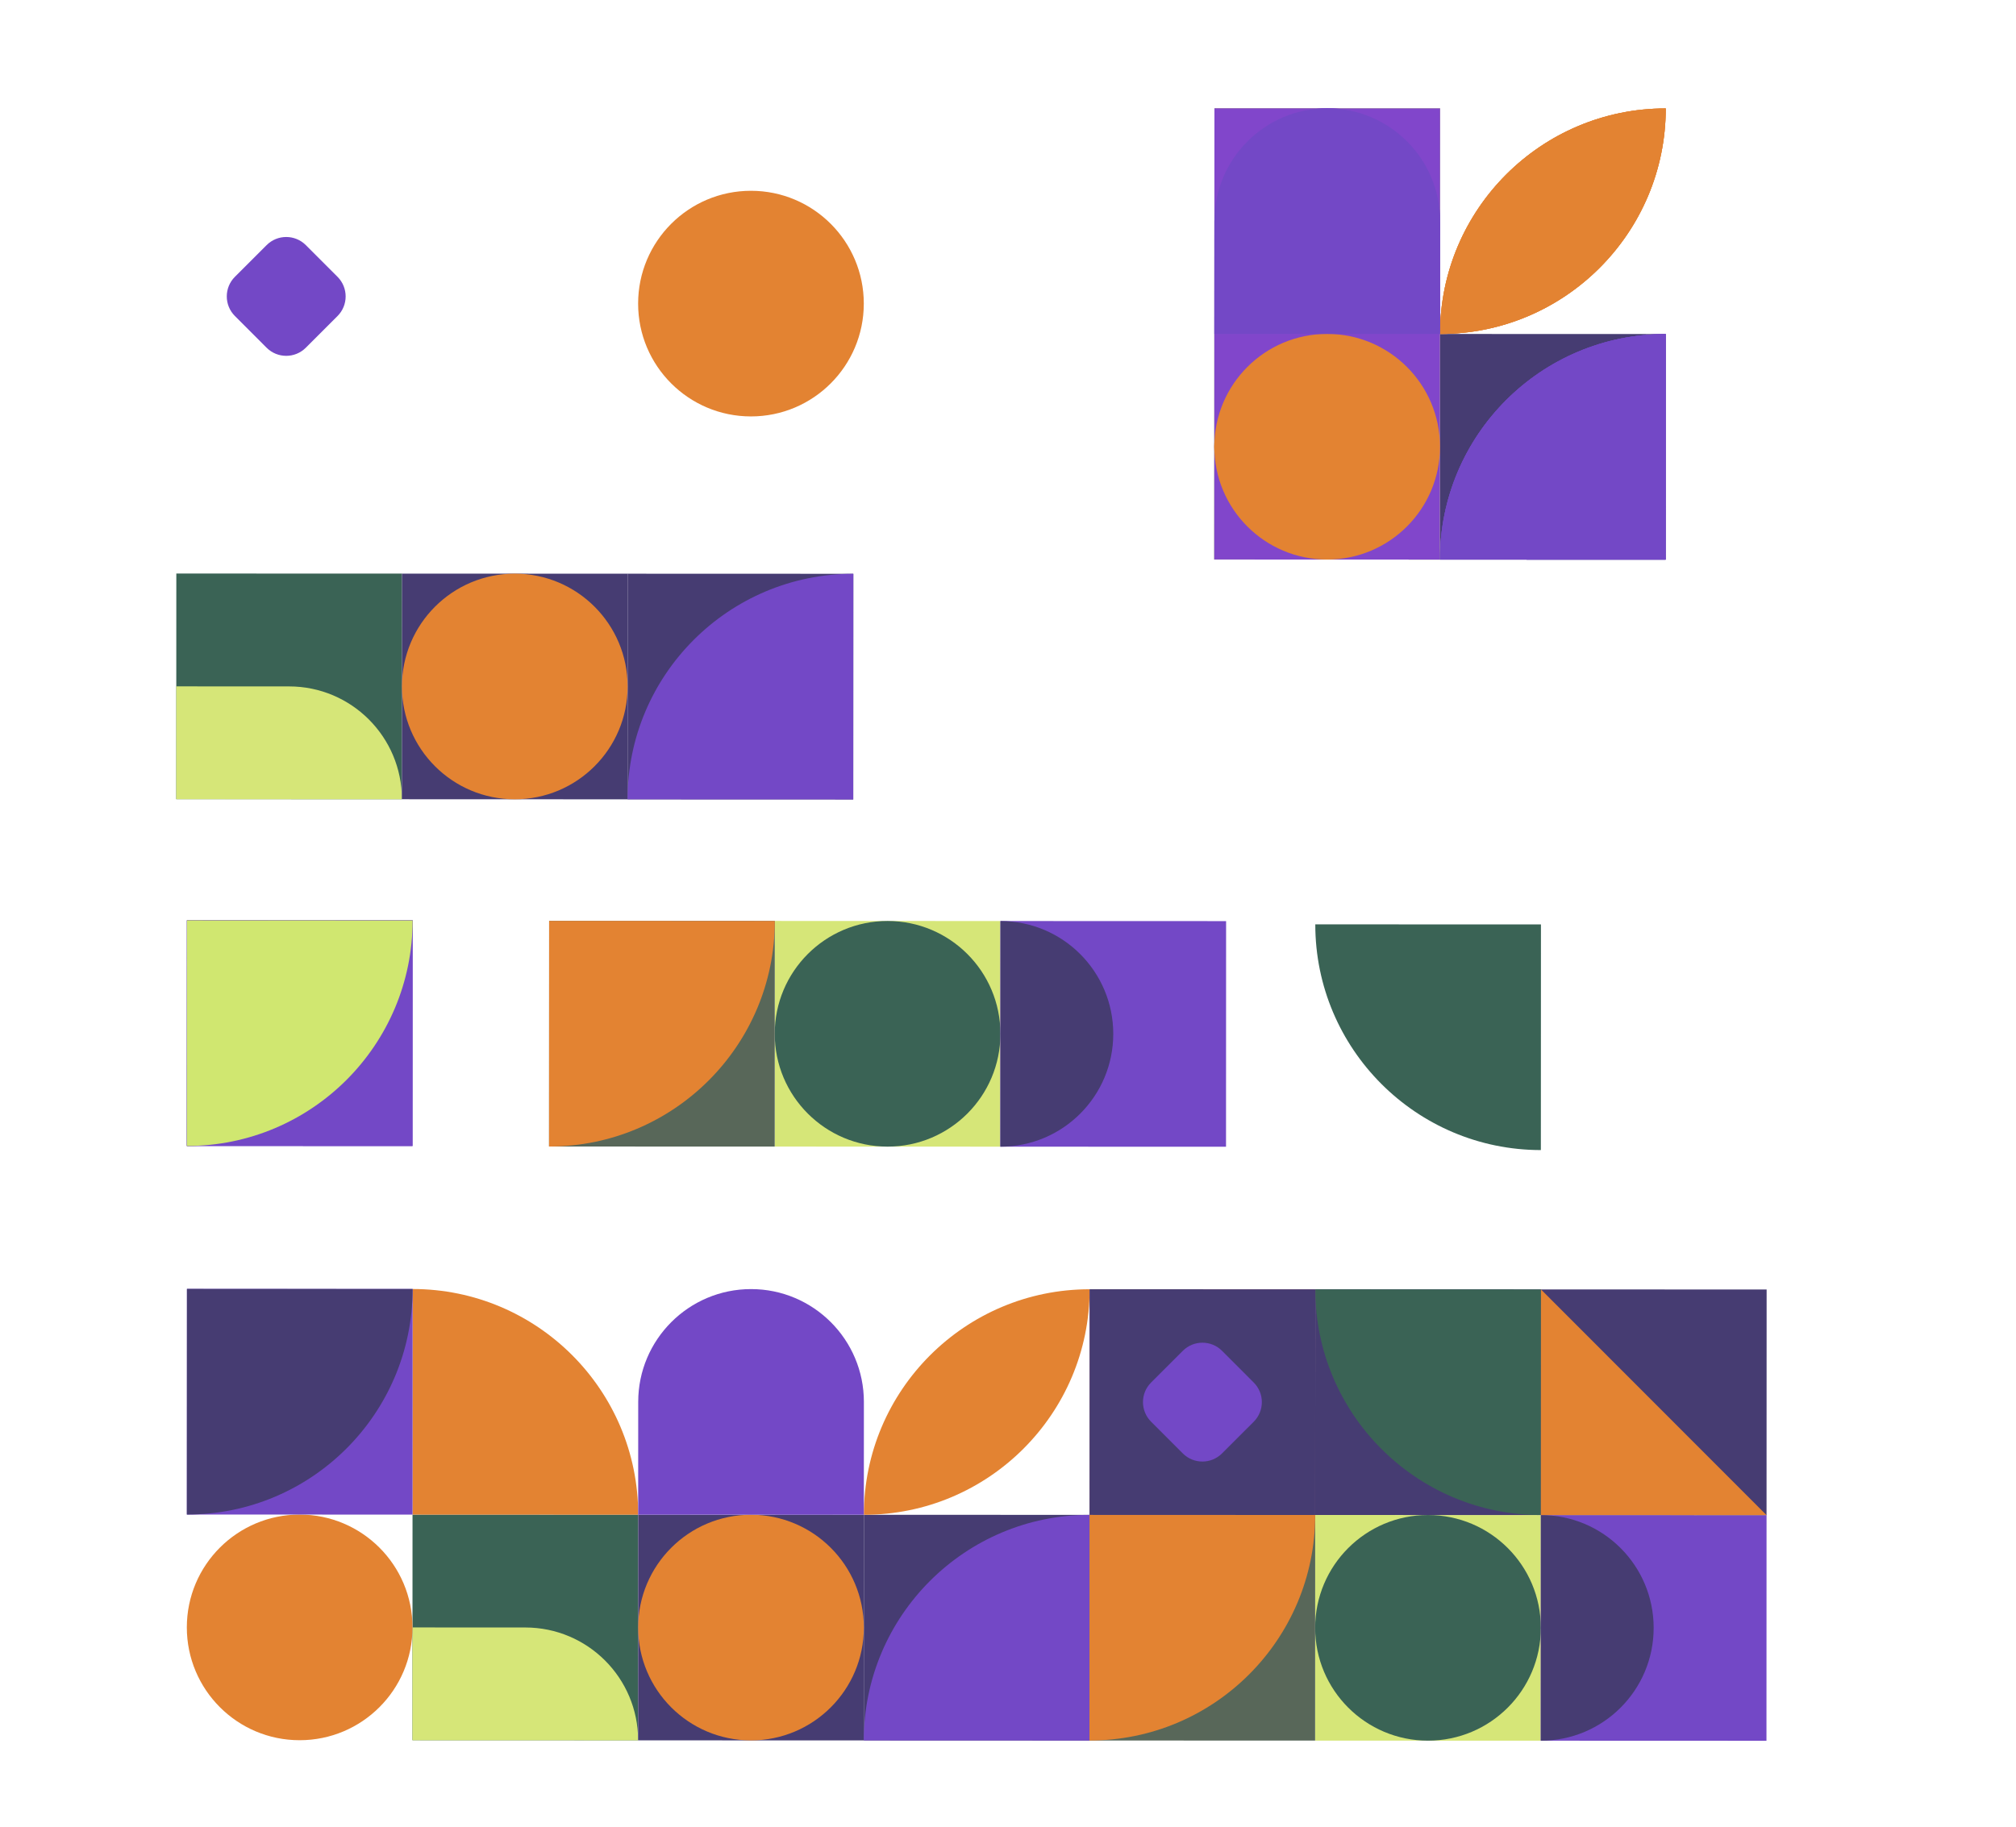
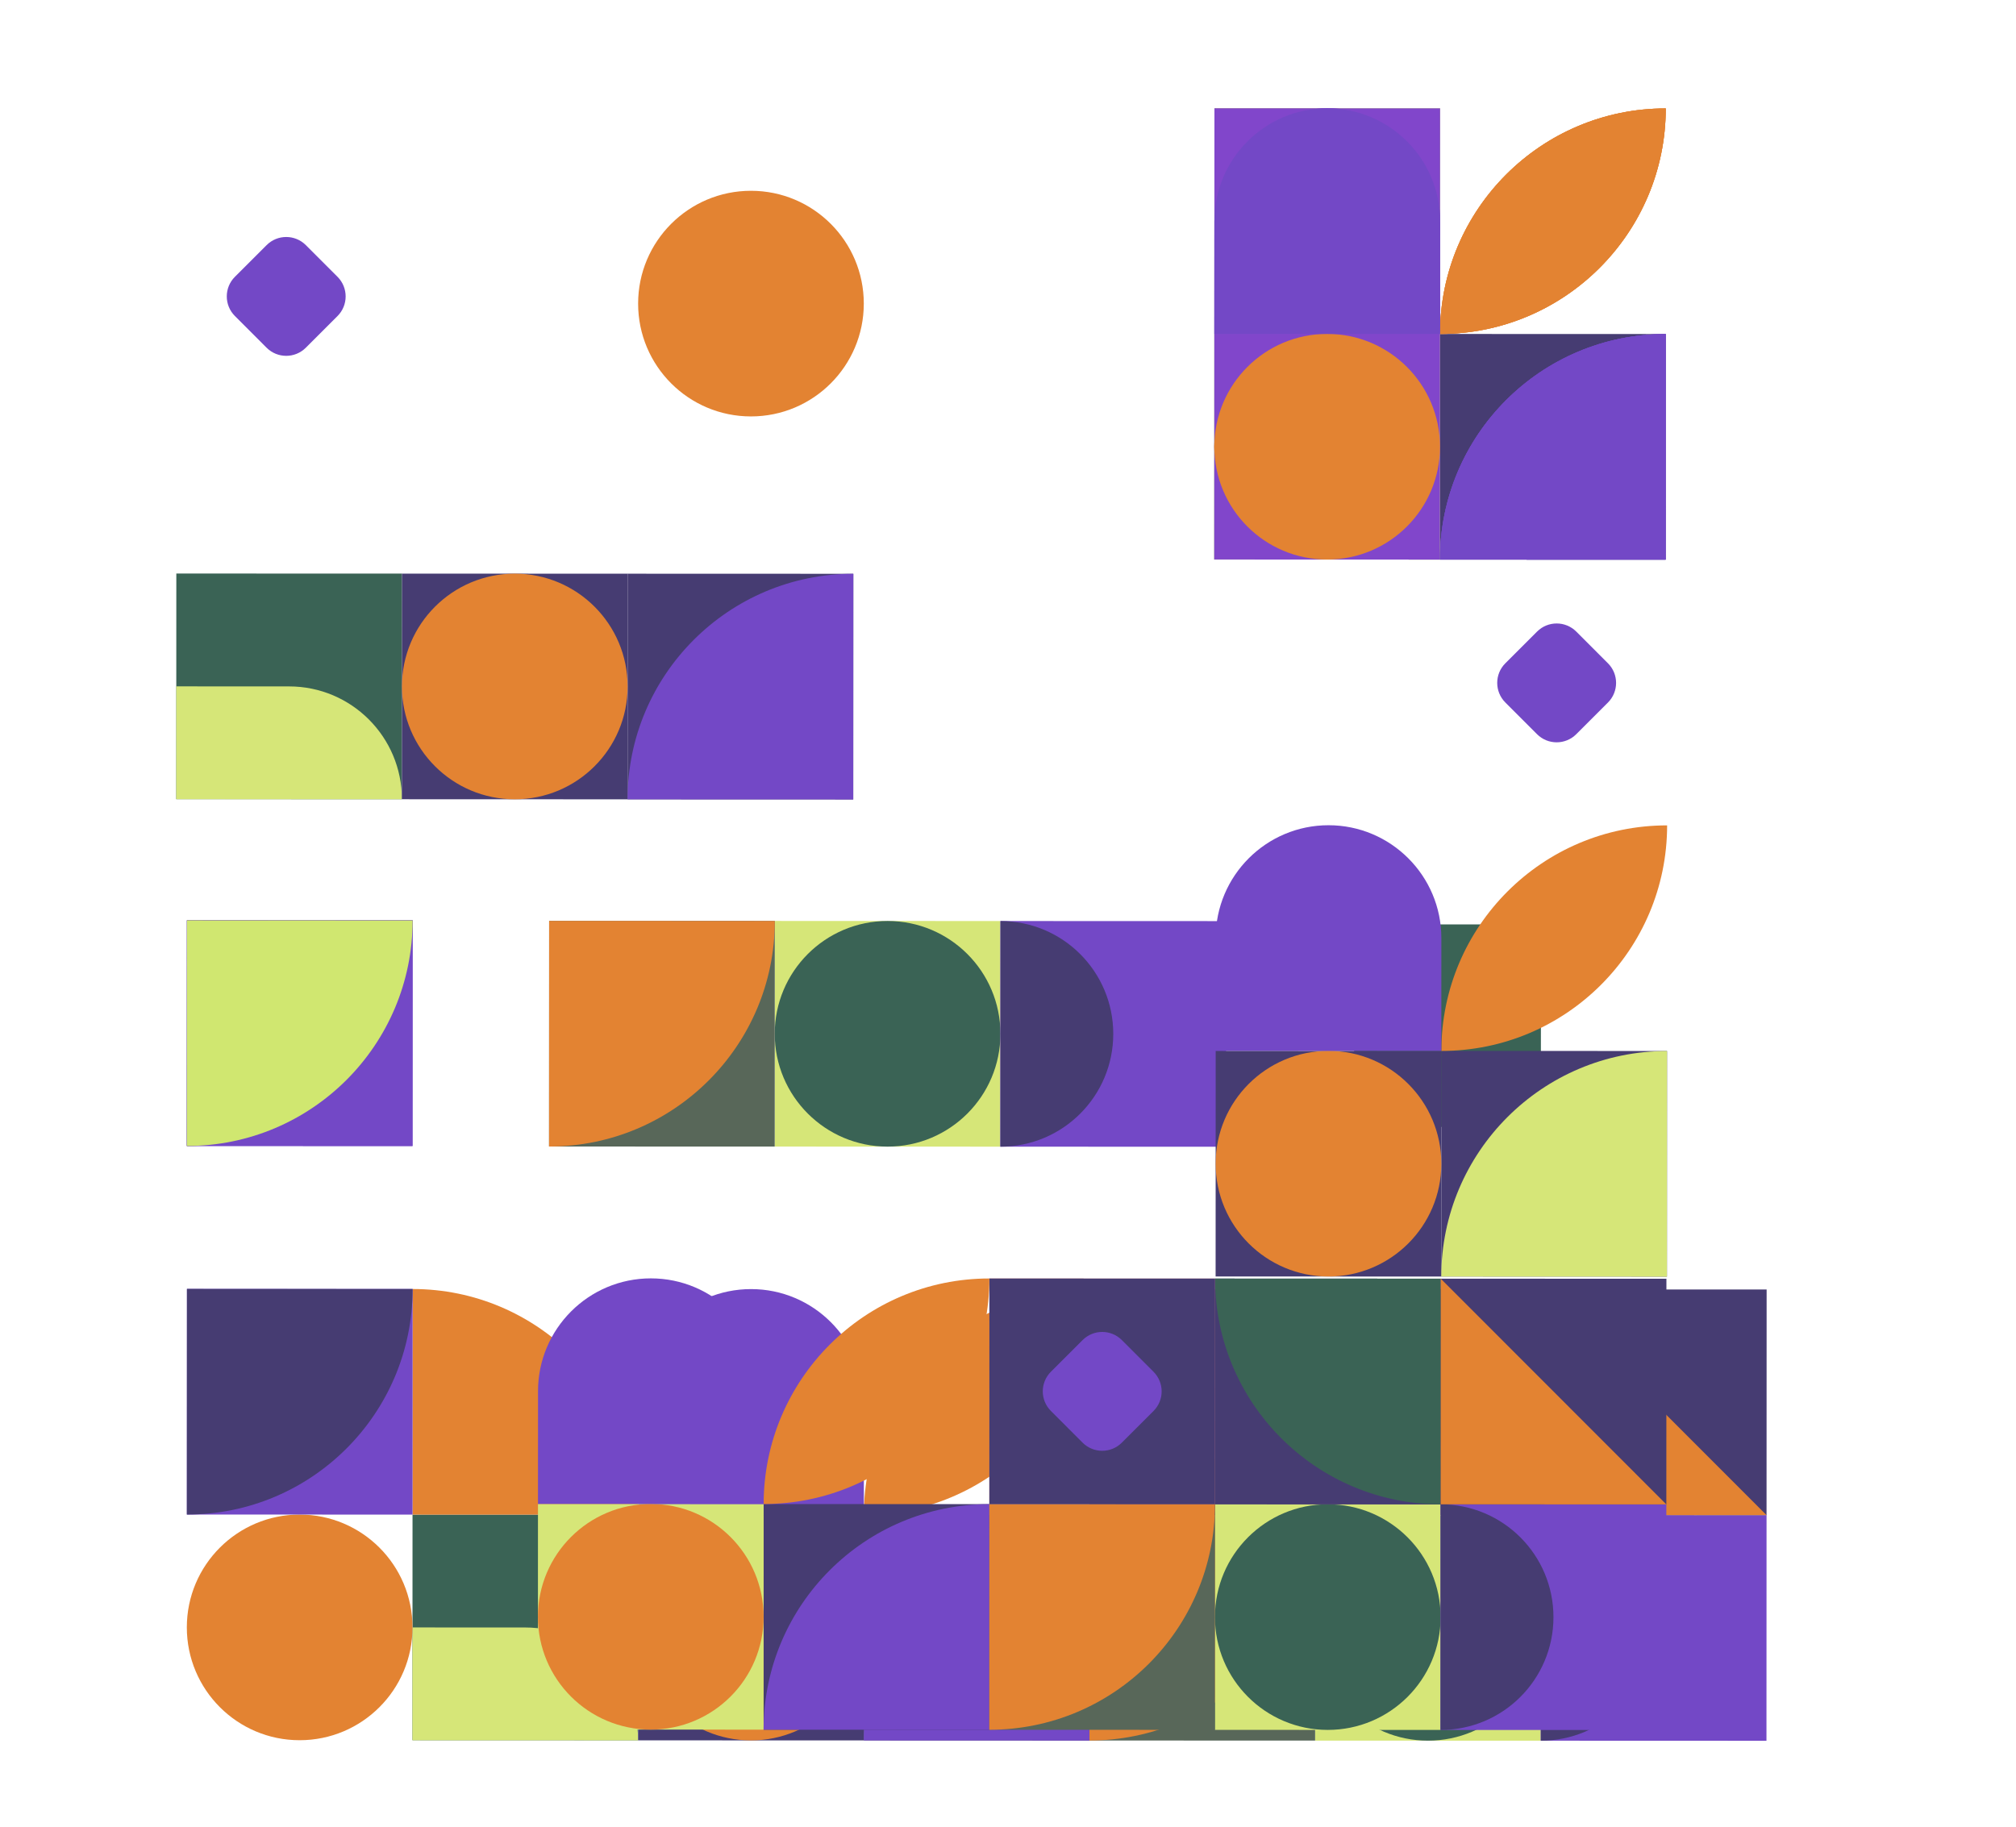
<svg xmlns="http://www.w3.org/2000/svg" id="PRINT_3" data-name="PRINT 3" viewBox="0 0 884.04 801.09">
  <defs>
    <style>
      .cls-1 {
        fill: #7348c6;
      }

      .cls-2 {
        fill: #3a6355;
      }

      .cls-3 {
        fill: #d6e678;
      }

      .cls-4 {
        fill: #e38332;
      }

      .cls-5 {
        fill: #586759;
      }

      .cls-6 {
        fill: #d17c7c;
      }

      .cls-7 {
        fill: #463c72;
      }

      .cls-sumario-lime {
        fill: #d0e770;
      }

      .cls-sumario-roxo {
        fill: #8146cb;
      }

      .cls-sumario-verde-escuro {
        fill: #0d6353;
      }
    </style>
  </defs>
  <g id="vozes-g01">
    <rect class="cls-1" x="81.96" y="403.67" width="98.96" height="98.96" transform="translate(-321.76 584.42) rotate(-89.98)" />
    <path class="cls-7" d="M180.94,403.69h0c-.02,54.65-44.34,98.94-99,98.92h0l.04-98.96L180.94,403.69Z" />
  </g>
  <g id="vozes-g01-verde-roxo">
    <rect class="cls-1" x="81.96" y="403.67" width="98.96" height="98.96" transform="translate(-321.76 584.42) rotate(-89.98)" />
    <path class="cls-sumario-lime" d="M180.94,403.69h0c-.02,54.65-44.34,98.94-99,98.92h0l.04-98.96L180.94,403.69Z" />
  </g>
  <rect id="vozes-g02" class="cls-4" x="279.84" y="83.68" width="98.96" height="98.96" rx="49.48" ry="49.48" transform="translate(196.03 462.43) rotate(-89.98)" />
  <path id="vozes-g03" class="cls-2" d="M675.71,405.43h0v98.95h-98.96C576.75,449.77,621.09,405.43,675.71,405.43Z" transform="translate(171.0897 1080.965) rotate(-89.9785)" />
  <g id="vozes-g04">
    <rect class="cls-2" x="77.31" y="251.57" width="98.96" height="98.96" transform="translate(-174.31 427.72) rotate(-89.98)" />
    <path class="cls-3" d="M176.24,350.54H176.24l-98.95-.03.02-49.48,49.47.02C154.11,301.06,176.25,323.22,176.24,350.54Z" />
    <rect class="cls-7" x="275.22" y="251.64" width="98.96" height="98.96" transform="translate(23.46 625.71) rotate(-89.98)" />
    <rect class="cls-7" x="176.26" y="251.61" width="98.96" height="98.96" transform="translate(-75.43 526.71) rotate(-89.98)" />
    <rect class="cls-4" x="176.26" y="251.61" width="98.96" height="98.96" rx="49.48" ry="49.48" transform="translate(-75.43 526.71) rotate(-89.98)" />
    <path class="cls-1" d="M275.22,251.64h0c54.62,0,98.96,44.34,98.96,98.96h-98.96V251.64H275.22Z" transform="translate(23.46 625.71) rotate(-89.98)" />
  </g>
  <g id="vozes-g05">
    <rect class="cls-7" x="631.47" y="146.49" width="98.96" height="98.96" transform="translate(484.72 876.85) rotate(-89.98)" />
    <rect class="cls-7" x="532.51" y="146.46" width="98.96" height="98.96" transform="translate(385.83 777.85) rotate(-89.98)" />
    <rect class="cls-4" x="532.51" y="146.46" width="98.96" height="98.96" rx="49.48" ry="49.48" transform="translate(385.83 777.85) rotate(-89.98)" />
    <path class="cls-4" d="M631.5,47.54h0c54.62,0,98.96,44.34,98.96,98.95h0c-54.61,0-98.96-44.34-98.96-98.95h0Z" transform="translate(583.71 777.96) rotate(-89.98)" />
    <path class="cls-1" d="M532.55,47.5h49.47c27.31,0,49.48,22.17,49.48,49.48h0c0,27.31-22.17,49.48-49.48,49.48h-49.47V47.5H532.55Z" transform="translate(484.83 678.97) rotate(-89.98)" />
    <path class="cls-1" d="M631.47,146.49h0c54.61,0,98.95,44.35,98.95,98.96h-98.95V146.49H631.47Z" transform="translate(484.72 876.85) rotate(-89.98)" />
  </g>
  <g id="vozes-g05-sumario-lime">
    <rect class="cls-sumario-lime" x="532.51" y="146.46" width="197.92" height="98.96" transform="translate(385.83 777.85) rotate(-89.98)" />
    <rect class="cls-4" x="532.51" y="146.46" width="98.96" height="98.96" rx="49.48" ry="49.48" transform="translate(385.83 777.85) rotate(-89.98)" />
    <path class="cls-4" d="M631.5,47.54h0c54.62,0,98.96,44.34,98.96,98.95h0c-54.61,0-98.96-44.34-98.96-98.95h0Z" transform="translate(583.71 777.96) rotate(-89.98)" />
    <path class="cls-1" d="M532.55,47.5h49.47c27.31,0,49.48,22.17,49.48,49.48h0c0,27.31-22.17,49.48-49.48,49.48h-49.47V47.5H532.55Z" transform="translate(484.83 678.97) rotate(-89.98)" />
    <path class="cls-1" d="M631.47,146.49h0c54.61,0,98.95,44.35,98.95,98.96h-98.95V146.49H631.47Z" transform="translate(484.72 876.85) rotate(-89.98)" />
  </g>
  <g id="vozes-g05-sumario-roxo">
    <rect class="cls-sumario-roxo" x="532.51" y="146.46" width="197.92" height="98.96" transform="translate(385.83 777.85) rotate(-89.98)" />
    <rect class="cls-4" x="532.51" y="146.46" width="98.96" height="98.96" rx="49.48" ry="49.48" transform="translate(385.83 777.85) rotate(-89.98)" />
    <path class="cls-4" d="M631.5,47.54h0c54.62,0,98.96,44.34,98.96,98.95h0c-54.61,0-98.96-44.34-98.96-98.95h0Z" transform="translate(583.71 777.96) rotate(-89.98)" />
    <path class="cls-1" d="M532.55,47.5h49.47c27.31,0,49.48,22.17,49.48,49.48h0c0,27.31-22.17,49.48-49.48,49.48h-49.47V47.5H532.55Z" transform="translate(484.83 678.97) rotate(-89.98)" />
    <path class="cls-1" d="M631.47,146.49h0c54.61,0,98.95,44.35,98.95,98.96h-98.95V146.49H631.47Z" transform="translate(484.72 876.85) rotate(-89.98)" />
  </g>
  <g id="vozes-g06">
    <rect class="cls-3" x="339.74" y="403.95" width="98.96" height="98.96" transform="translate(-64.35 842.47) rotate(-89.98)" />
    <rect class="cls-2" x="339.74" y="403.95" width="98.96" height="98.96" rx="49.48" ry="49.48" transform="translate(-64.35 842.47) rotate(-89.98)" />
    <rect class="cls-5" x="240.78" y="403.91" width="98.96" height="98.96" transform="translate(-163.23 743.48) rotate(-89.98)" />
    <rect class="cls-1" x="438.7" y="403.98" width="98.96" height="98.96" transform="translate(34.53 941.47) rotate(-89.98)" />
    <path class="cls-7" d="M438.68,502.92l.04-98.96h0c27.32.01,49.47,22.17,49.46,49.5h0C488.17,480.79,466.01,502.93,438.68,502.92H438.68Z" />
    <path class="cls-4" d="M339.76,403.93h0c-.02,54.65-44.34,98.94-99,98.92h0l.04-98.96L339.76,403.93Z" />
  </g>
  <g id="vozes-g07">
    <rect class="cls-2" x="180.88" y="664.31" width="98.96" height="98.96" transform="translate(-483.51 943.88) rotate(-89.98)" />
    <path class="cls-3" d="M279.82,763.29H279.82l-98.96-.04.02-49.48,49.48.02C257.69,713.8,279.83,735.96,279.82,763.29Z" />
    <path class="cls-4" d="M180.88,713.77h0c0,27.33-22.17,49.47-49.49,49.46h0c-27.33,0-49.47-22.17-49.46-49.5h0c0-27.32,22.17-49.47,49.49-49.46h0C158.75,664.28,180.89,686.45,180.88,713.77Z" />
    <path class="cls-4" d="M279.86,664.33h0s-98.96-.04-98.96-.04l.04-98.95h0C235.59,565.36,279.88,609.68,279.86,664.33Z" />
    <rect class="cls-1" x="81.96" y="565.32" width="98.96" height="98.96" transform="translate(-483.4 746.01) rotate(-89.98)" />
    <path class="cls-7" d="M180.94,565.34h0c-.02,54.65-44.34,98.94-99,98.92h0l.04-98.96L180.94,565.34Z" />
    <rect class="cls-7" x="378.8" y="664.39" width="98.96" height="98.96" transform="translate(-285.7473 1141.874) rotate(-89.9785)" />
    <rect class="cls-7" x="279.84" y="664.35" width="98.96" height="98.96" transform="translate(-384.6308 1042.88) rotate(-89.9785)" />
    <rect class="cls-4" x="279.84" y="664.35" width="98.96" height="98.96" rx="49.48" ry="49.48" transform="translate(-384.6308 1042.88) rotate(-89.9785)" />
    <path class="cls-4" d="M378.84,565.43h0c54.61,0,98.95,44.34,98.95,98.96h0c-54.61,0-98.95-44.35-98.95-98.96h0Z" transform="translate(-186.7525 1042.991) rotate(-89.9785)" />
    <path class="cls-1" d="M279.88,565.39h49.48c27.31,0,49.48,22.17,49.48,49.48h0c0,27.31-22.17,49.48-49.48,49.48h-49.48V565.39H279.88Z" transform="translate(-285.64 944) rotate(-89.98)" />
    <rect class="cls-3" x="576.71" y="664.46" width="98.96" height="98.96" transform="translate(-87.9803 1339.864) rotate(-89.9785)" />
    <rect class="cls-2" x="576.71" y="664.46" width="98.96" height="98.96" rx="49.48" ry="49.48" transform="translate(-87.9803 1339.864) rotate(-89.9785)" />
    <rect class="cls-5" x="477.76" y="664.42" width="98.96" height="98.96" transform="translate(-186.8638 1240.869) rotate(-89.9785)" />
    <rect class="cls-7" x="576.75" y="565.5" width="98.96" height="98.96" transform="translate(11.0145 1240.98) rotate(-89.9785)" />
    <path class="cls-2" d="M675.71,565.5h0v98.96h-98.96C576.75,609.84,621.09,565.5,675.71,565.5Z" transform="translate(11.0145 1240.98) rotate(-89.9785)" />
    <rect class="cls-1" x="675.67" y="664.5" width="98.96" height="98.96" transform="translate(10.9031 1438.859) rotate(-89.9785)" />
    <path class="cls-7" d="M675.65,763.44l.04-98.96h0c27.33,0,49.47,22.17,49.46,49.5h0C725.14,741.3,702.98,763.45,675.65,763.44H675.65Z" />
    <rect class="cls-7" x="675.71" y="565.54" width="98.96" height="98.96" transform="translate(109.8979 1339.975) rotate(-89.9785)" />
    <polygon class="cls-4" points="774.65 664.52 675.69 664.48 675.73 565.52 774.65 664.52" />
    <rect class="cls-6" x="477.79" y="565.46" width="98.96" height="98.96" transform="translate(-87.869 1141.986) rotate(-89.9785)" />
    <path class="cls-1" d="M378.8,664.39h0c54.62,0,98.96,44.34,98.96,98.95h-98.96V664.39H378.8Z" transform="translate(-285.7473 1141.874) rotate(-89.9785)" />
    <path class="cls-4" d="M576.73,664.44h0c-.02,54.65-44.34,98.94-98.99,98.92h0l.04-98.96L576.73,664.44Z" />
    <rect class="cls-7" x="477.79" y="565.46" width="98.96" height="98.96" transform="translate(-87.869 1141.986) rotate(-89.9785)" />
    <rect class="cls-1" x="505.28" y="592.95" width="43.98" height="43.98" rx="12.16" ry="12.16" transform="translate(464.9687 1422.588) rotate(-134.9779)" />
  </g>
+   <g id="vozes-resumoJuncao">
+     <rect class="cls-7" x="334.86" y="659.68" width="98.96" height="98.96" transform="translate(-324.965 1093.226) rotate(-89.9785)" />
+     <rect class="cls-3" x="235.9" y="659.64" width="98.96" height="98.96" transform="translate(-423.85 994.23) rotate(-89.98)" />
+     <rect class="cls-4" x="235.9" y="659.64" width="98.96" height="98.96" rx="49.48" ry="49.48" transform="translate(-423.85 994.23) rotate(-89.98)" />
+     <path class="cls-4" d="M334.89,560.72h0c54.62,0,98.96,44.34,98.96,98.96h0c-54.62,0-98.96-44.34-98.96-98.96h0Z" transform="translate(-225.97 994.34) rotate(-89.98)" />
+     <path class="cls-1" d="M235.94,560.68h49.47c27.31,0,49.48,22.17,49.48,49.48h0c0,27.31-22.17,49.48-49.48,49.48h-49.47V560.68H235.94Z" transform="translate(-324.85 895.35) rotate(-89.98)" />
+     <rect class="cls-3" x="532.77" y="659.75" width="98.96" height="98.96" transform="translate(-127.198 1291.215) rotate(-89.9785)" />
+     <rect class="cls-2" x="532.77" y="659.75" width="98.96" height="98.96" rx="49.48" ry="49.48" transform="translate(-127.198 1291.215) rotate(-89.9785)" />
+     <rect class="cls-5" x="433.81" y="659.71" width="98.96" height="98.96" transform="translate(-226.0814 1192.221) rotate(-89.9785)" />
+     <rect class="cls-7" x="532.81" y="560.79" width="98.96" height="98.96" transform="translate(-28.2032 1192.332) rotate(-89.9785)" />
+     <path class="cls-2" d="M631.77,560.79h0v98.96h-98.96C532.81,605.14,577.15,560.79,631.77,560.79Z" transform="translate(-28.2032 1192.332) rotate(-89.9785)" />
+     <rect class="cls-1" x="631.73" y="659.79" width="98.96" height="98.96" transform="translate(-28.3146 1390.21) rotate(-89.9785)" />
+     <path class="cls-7" d="M631.71,758.73l.04-98.96h0c27.32.01,49.47,22.17,49.46,49.5h0C681.2,736.59,659.04,758.74,631.71,758.73H631.71Z" />
+     <rect class="cls-7" x="631.77" y="560.83" width="98.96" height="98.96" transform="translate(70.6802 1291.326) rotate(-89.9785)" />
+     <polygon class="cls-4" points="730.71 659.81 631.75 659.77 631.79 560.81 730.71 659.81" />
+     <rect class="cls-6" x="433.85" y="560.76" width="98.96" height="98.96" transform="translate(-127.0867 1093.337) rotate(-89.9785)" />
+     <path class="cls-1" d="M334.86,659.68h0c54.61,0,98.95,44.34,98.95,98.95h-98.95V659.68H334.86Z" transform="translate(-324.965 1093.226) rotate(-89.9785)" />
+     <rect class="cls-7" x="632.04" y="460.94" width="98.96" height="98.96" transform="translate(170.8431 1191.74) rotate(-89.9785)" />
+     <rect class="cls-7" x="533.08" y="460.9" width="98.96" height="98.96" transform="translate(71.9597 1092.745) rotate(-89.9785)" />
+     <rect class="cls-4" x="533.08" y="460.9" width="98.96" height="98.96" rx="49.48" ry="49.48" transform="translate(71.9597 1092.745) rotate(-89.9785)" />
+     <path class="cls-4" d="M632.07,361.98h0c54.62,0,98.96,44.34,98.96,98.96h0c-54.62,0-98.96-44.34-98.96-98.96h0Z" transform="translate(269.8379 1092.856) rotate(-89.9785)" />
+     <path class="cls-1" d="M533.12,361.94h49.47c27.31,0,49.48,22.17,49.48,49.48h0c0,27.31-22.17,49.48-49.48,49.48h-49.47V361.94H533.12Z" transform="translate(170.95 993.86) rotate(-89.98)" />
+     <path class="cls-3" d="M632.04,460.94h0c54.61,0,98.95,44.34,98.95,98.95h-98.95V460.94H632.04Z" transform="translate(170.8431 1191.74) rotate(-89.9785)" />
+     <path class="cls-4" d="M532.79,659.73h0c-.02,54.66-44.34,98.94-98.99,98.92h0l.03-98.95L532.79,659.73Z" />
+     <rect class="cls-7" x="433.85" y="560.76" width="98.96" height="98.96" transform="translate(-127.0867 1093.337) rotate(-89.9785)" />
+     <rect class="cls-1" x="461.34" y="588.25" width="43.98" height="43.98" rx="12.16" ry="12.16" transform="translate(393.297 1383.468) rotate(-134.9779)" />
+     <rect class="cls-1" x="660.65" y="277.51" width="43.98" height="43.98" rx="12.16" ry="12.16" transform="translate(953.29 994.08) rotate(-134.98)" />
+   </g>
  <rect id="vozes-g08" class="cls-1" x="103.53" y="108.02" width="43.98" height="43.98" rx="12.16" ry="12.16" transform="translate(122.27 310.69) rotate(-134.98)" />
  <g id="vozes-g09">
    <rect class="cls-sumario-verde-escuro" x="1086.99" y="69.71" width="54.67" height="54.67" />
    <path class="cls-3" d="M1086.98,124.38H1086.98l.03-54.68h27.33s0,27.35,0,27.35C1114.33,112.15,1102.08,124.38,1086.98,124.38Z" />
    <path class="cls-4" d="M1114.34,69.71h0c-15.1,0-27.33-12.25-27.32-27.34h0c0-15.1,12.24-27.34,27.34-27.33h0c15.1,0,27.34,12.25,27.33,27.35h0C1141.68,57.48,1129.44,69.72,1114.34,69.71Z" />
    <rect class="cls-7" x="1086.95" y="179.06" width="54.67" height="54.67" />
    <rect class="cls-7" x="1086.97" y="124.39" width="54.67" height="54.67" />
    <rect class="cls-4" x="1086.97" y="124.39" width="54.67" height="54.67" rx="27.34" ry="27.34" />
    <rect class="cls-3" x="1086.91" y="288.41" width="54.67" height="54.67" />
    <rect class="cls-sumario-verde-escuro" x="1086.91" y="288.41" width="54.67" height="54.67" rx="27.34" ry="27.34" />
    <rect class="cls-sumario-verde-escuro" x="1086.93" y="233.74" width="54.67" height="54.67" />
    <rect class="cls-1" x="1086.89" y="343.08" width="54.67" height="54.67" />
    <path class="cls-7" d="M1086.9,343.07l54.68.02h0c0,15.1-12.25,27.34-27.35,27.33h0C1099.13,370.42,1086.9,358.17,1086.9,343.07H1086.9Z" />
    <path class="cls-1" d="M1086.95,179.06h0c30.18,0,54.68,24.5,54.68,54.68h-54.68V179.06H1086.95Z" />
    <path class="cls-4" d="M1141.6,288.42h0c-30.2-.01-54.67-24.5-54.66-54.69h0l54.68.02L1141.6,288.42Z" />
    <rect class="cls-sumario-verde-escuro" x="1086.99" y="451.07" width="54.67" height="54.67" />
    <path class="cls-3" d="M1086.98,505.73H1086.98l.03-54.67h27.33s0,27.35,0,27.35C1114.33,493.5,1102.08,505.74,1086.98,505.73Z" />
    <path class="cls-4" d="M1114.34,451.07h0c-15.1,0-27.33-12.25-27.32-27.35h0c0-15.1,12.24-27.33,27.34-27.32h0c15.1,0,27.34,12.24,27.33,27.34h0C1141.68,438.84,1129.44,451.07,1114.34,451.07Z" />
    <rect class="cls-7" x="1086.95" y="560.42" width="54.67" height="54.67" />
    <rect class="cls-7" x="1086.97" y="505.74" width="54.67" height="54.67" />
    <rect class="cls-4" x="1086.97" y="505.74" width="54.67" height="54.67" rx="27.34" ry="27.34" />
    <rect class="cls-3" x="1086.91" y="669.77" width="54.67" height="54.67" />
    <rect class="cls-sumario-verde-escuro" x="1086.91" y="669.77" width="54.67" height="54.67" rx="27.34" ry="27.34" />
    <rect class="cls-sumario-verde-escuro" x="1086.93" y="615.09" width="54.67" height="54.67" />
    <rect class="cls-1" x="1086.89" y="724.44" width="54.67" height="54.67" />
    <path class="cls-7" d="M1086.9,724.43l54.68.02h0c0,15.1-12.25,27.33-27.35,27.33h0C1099.13,751.77,1086.9,739.53,1086.9,724.43H1086.9Z" />
    <path class="cls-1" d="M1086.95,560.42h0c30.18,0,54.68,24.5,54.68,54.67h-54.68V560.42H1086.95Z" />
    <path class="cls-4" d="M1141.6,669.78h0c-30.2-.01-54.67-24.5-54.66-54.7h0l54.68.02L1141.6,669.78Z" />
  </g>
</svg>
